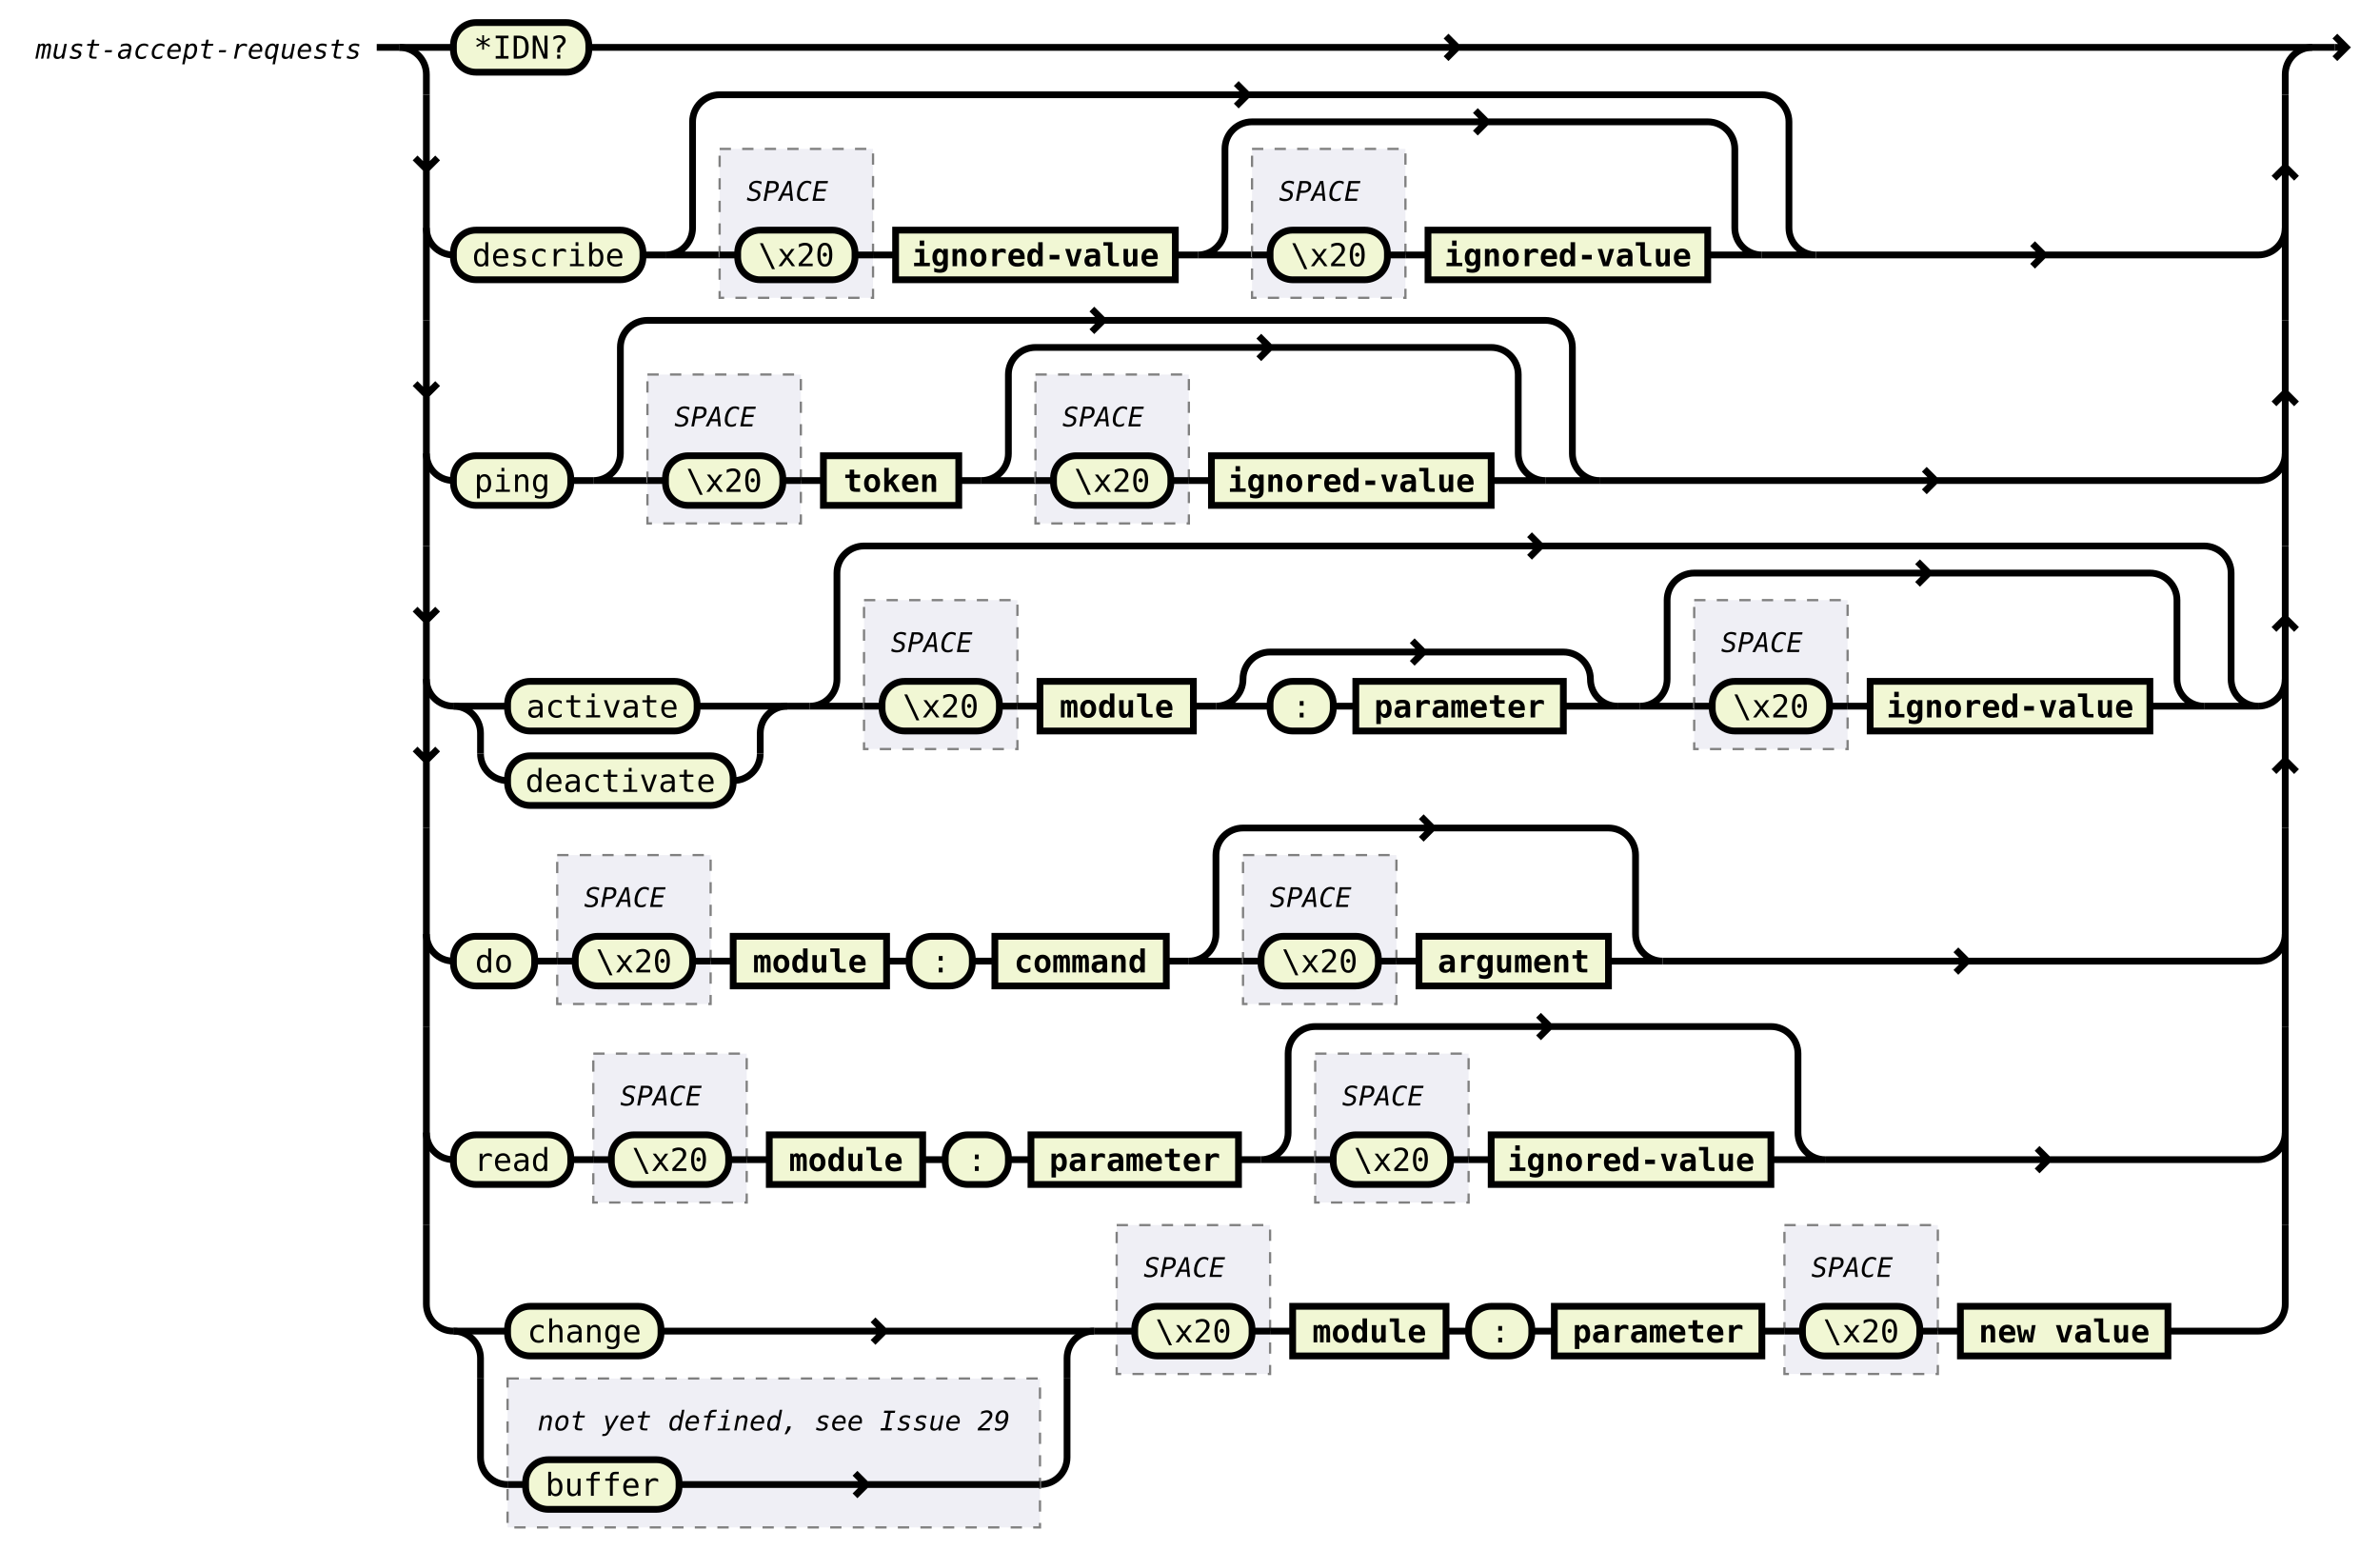
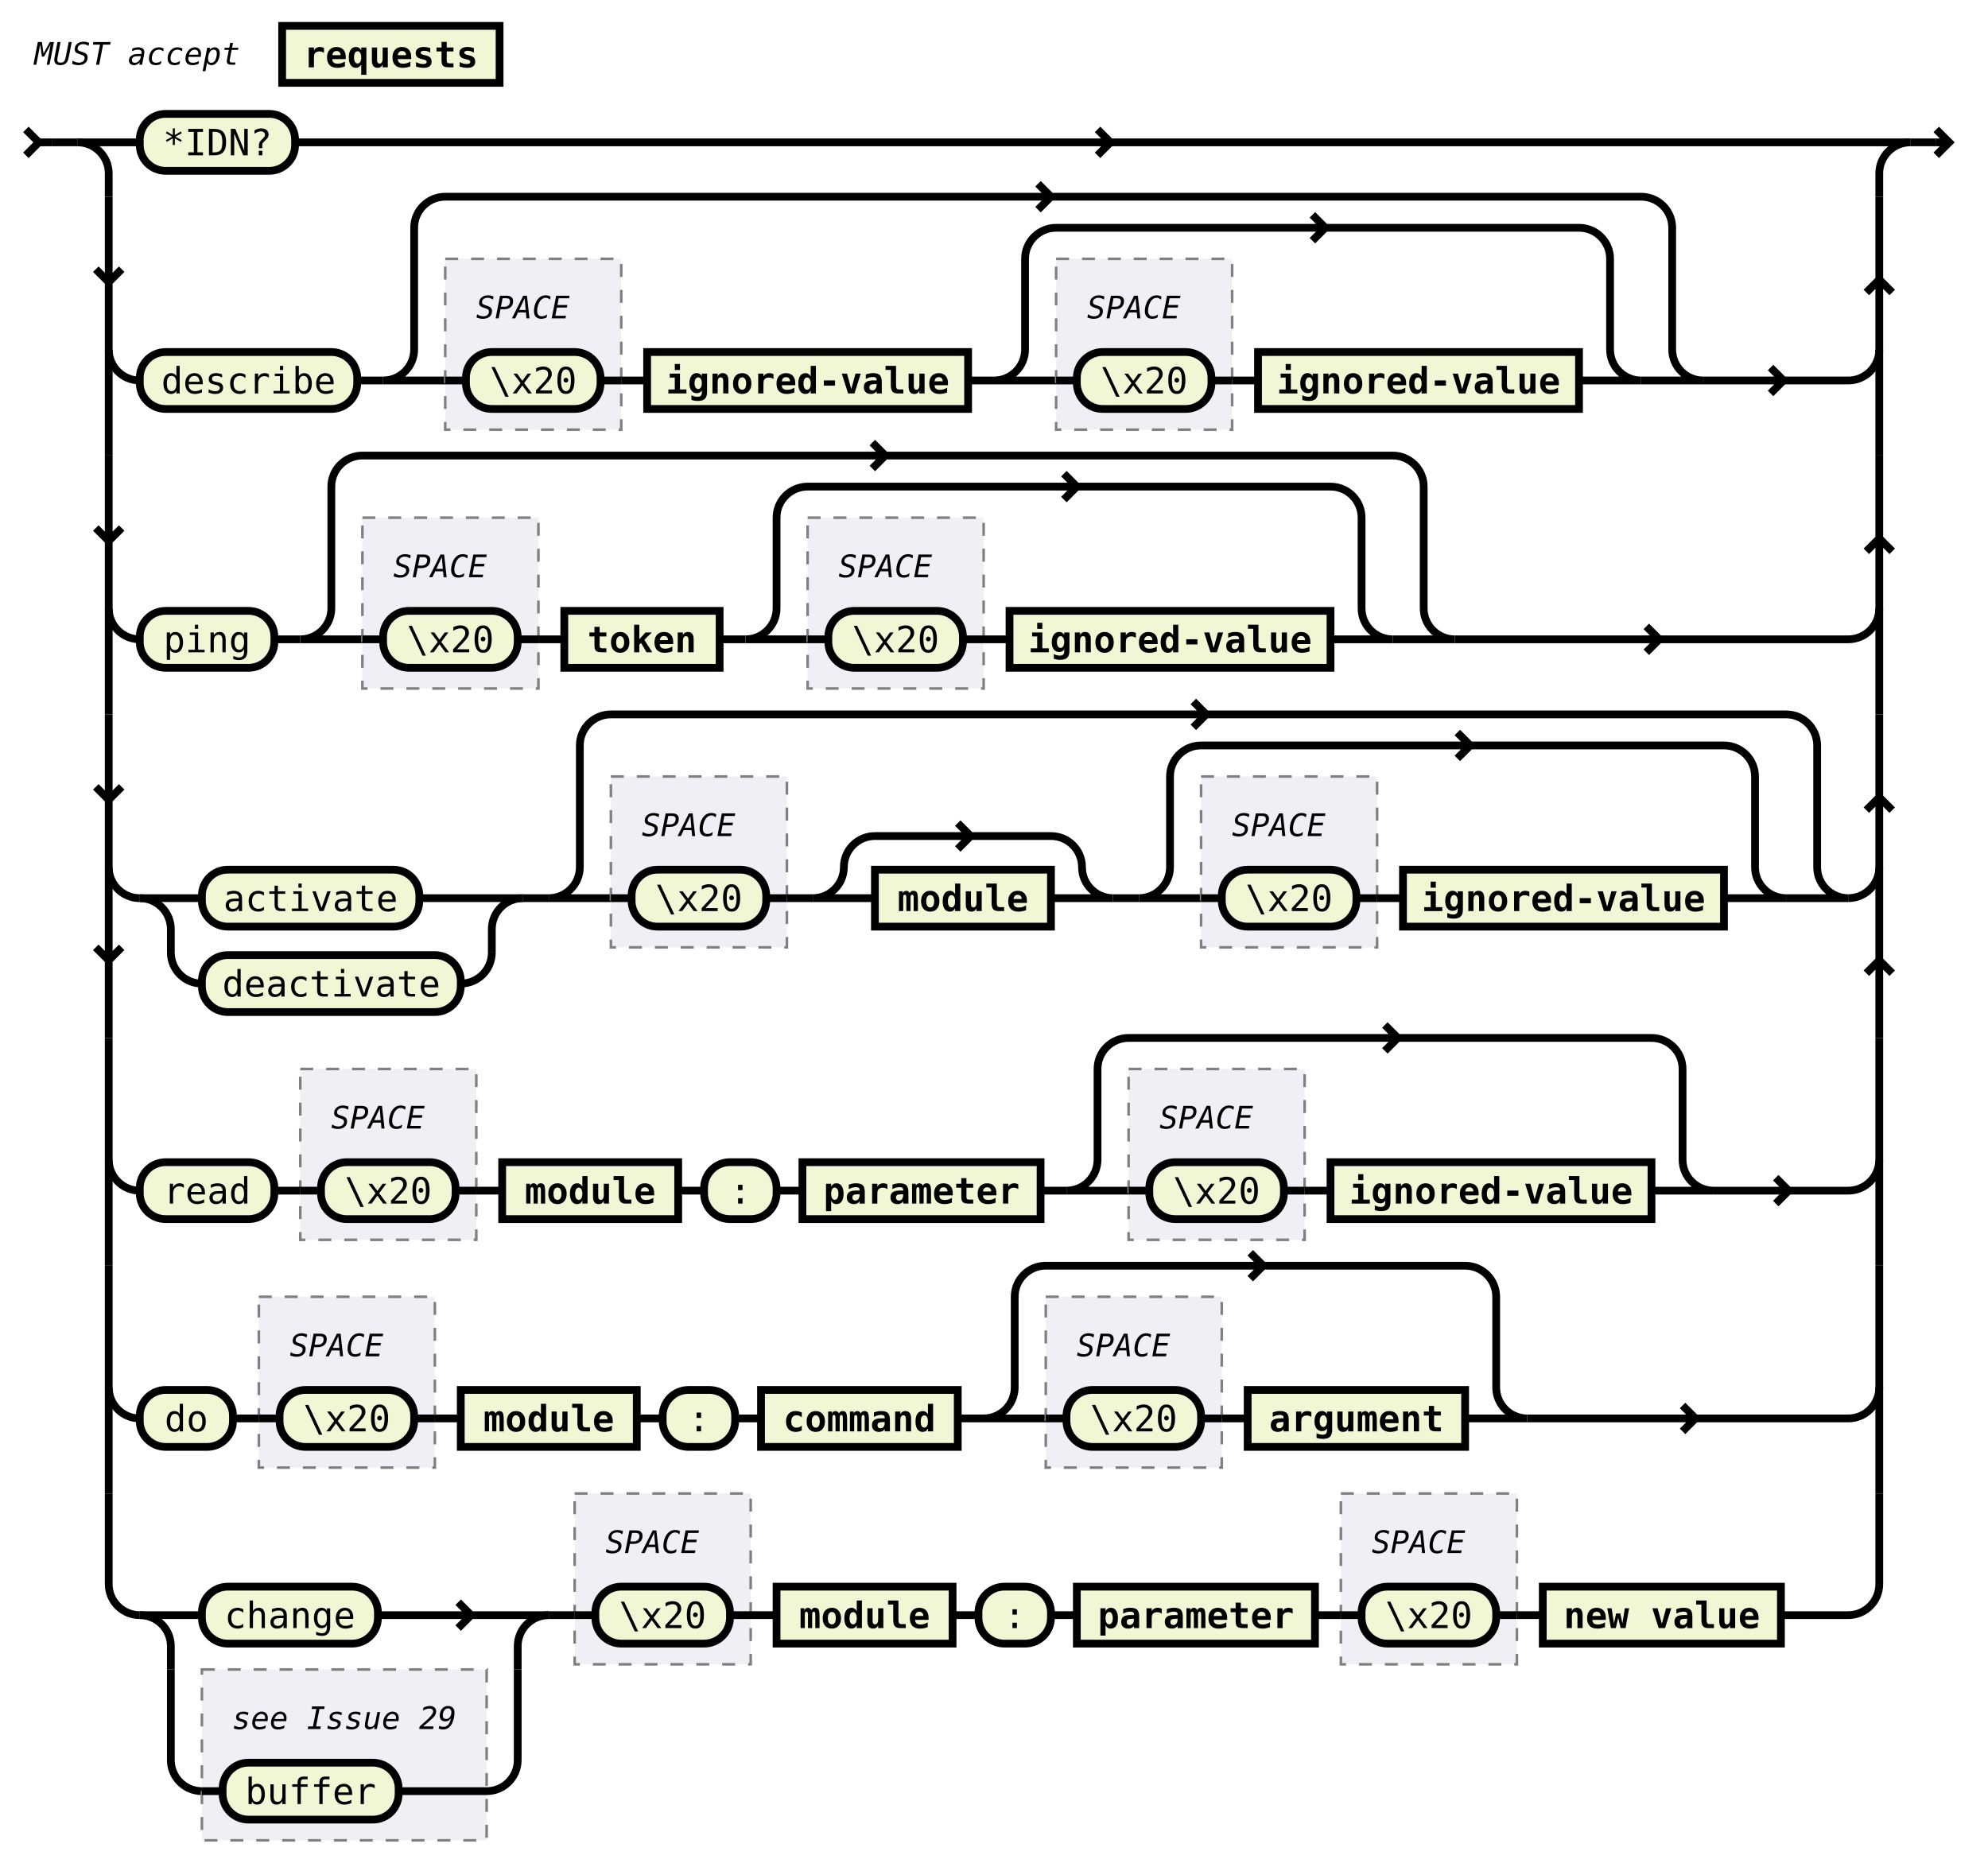
- <svg xmlns="http://www.w3.org/2000/svg" class="railroad" viewBox="0 0 1055 687" width="1055">
+ <svg xmlns="http://www.w3.org/2000/svg" class="railroad" viewBox="0 0 768 721" width="614pt">
  <style type="text/css">

    svg.railroad {
        background-color: hsl(30, 20%, 95%);
        background-size: 15px 15px;
        background-image: linear-gradient(to right, rgba(30, 30, 30, .05) 1px, transparent 1px),
                          linear-gradient(to bottom, rgba(30, 30, 30, .05) 1px, transparent 1px);
    }

    svg.railroad path {
        stroke-width: 3px;
        stroke: black;
        fill: transparent;
    }

    svg.railroad .debug {
        stroke-width: 1px;
        stroke: red;
    }

    svg.railroad text {
        font: 14px monospace;
        text-anchor: middle;
    }

    svg.railroad .nonterminal text {
        font-weight: bold;
    }

    svg.railroad text.comment {
        font: italic 12px monospace;
    }

    svg.railroad rect {
        stroke-width: 3px;
        stroke: black;
        fill:hsl(-290, 70%, 90%);
    }

    svg.railroad g.labeledbox &gt; rect {
        stroke-width: 1px;
        stroke: grey;
        stroke-dasharray: 5px;
        fill:rgba(90, 90, 150, .1);
    }</style>
-   <g class="sequence">
+   <g class="verticalgrid">
+     <g class="horizontalgrid">
+       <g>
+         <text class="comment" x="53" y="25">
+ MUST accept</text>
+       </g>
+       <g class="nonterminal">
+         <rect height="22" width="84" x="109" y="10" />
+         <text x="151" y="26">
+ requests</text>
+       </g>
+     </g>
    <g class="sequence">
-       <g>
-         <text class="comment" x="88" y="26">
- must-accept-requests</text>
-       </g>
-       <g class="choice">
-         <path d=" M 177 21 h 24 m 60 0 h 764 m -379 0 l -5 -5 m 0 10 l 5 -5 m 379 0" />
-         <g class="terminal">
-           <rect height="22" rx="10" ry="10" width="60" x="201" y="10" />
-           <text x="231" y="26">
+       <path d=" M 10 50 l 5 5 l -5 5 m 5 -5 h 5" />
+       <g class="sequence">
+         <g class="choice">
+           <path d=" M 30 55 h 24 m 60 0 h 624 m -309 0 l -5 -5 m 0 10 l 5 -5 m 309 0" />
+           <g class="terminal">
+             <rect height="22" rx="10" ry="10" width="60" x="54" y="44" />
+             <text x="84" y="60">
*IDN?</text>
-         </g>
-         <path d=" M 177 21 a 12 12 0 0 1 12 12 v 9 m 824 0 v -9 a 12 12 0 0 1 12 -12" />
-         <path d=" M 189 101 v 41 m 824 0 v -41" />
-         <path d=" M 189 201 v 41 m 824 0 v -41" />
-         <path d=" M 189 301 v 66 m 0 -30 l -5 -5 m 10 0 l -5 5 m 0 30 m 824 0 v -66 m 0 36 l -5 5 m 10 0 l -5 -5 m 0 -36" />
-         <path d=" M 189 414 v 41 m 824 0 v -41" />
-         <path d=" M 189 502 v 41 m 824 0 v -41" />
-         <path d=" M 189 42 v 59 m 0 -26 l -5 -5 m 10 0 l -5 5 m 0 26 a 12 12 0 0 0 12 12 m 604 0 h 196 m -95 0 l -5 -5 m 0 10 l 5 -5 m 95 0 a 12 12 0 0 0 12 -12 v -59 m 0 32 l -5 5 m 10 0 l -5 -5 m 0 -32" />
-         <g class="sequence">
-           <g class="terminal">
-             <rect height="22" rx="10" ry="10" width="84" x="201" y="102" />
-             <text x="243" y="118">
+           </g>
+           <path d=" M 30 55 a 12 12 0 0 1 12 12 v 9 m 684 0 v -9 a 12 12 0 0 1 12 -12" />
+           <path d=" M 42 135 v 41 m 684 0 v -41" />
+           <path d=" M 42 235 v 41 m 684 0 v -41" />
+           <path d=" M 42 335 v 66 m 0 -30 l -5 -5 m 10 0 l -5 5 m 0 30 m 684 0 v -66 m 0 36 l -5 5 m 10 0 l -5 -5 m 0 -36" />
+           <path d=" M 42 448 v 41 m 684 0 v -41" />
+           <path d=" M 42 536 v 41 m 684 0 v -41" />
+           <path d=" M 42 76 v 59 m 0 -26 l -5 -5 m 10 0 l -5 5 m 0 26 a 12 12 0 0 0 12 12 m 604 0 h 56 m -25 0 l -5 -5 m 0 10 l 5 -5 m 25 0 a 12 12 0 0 0 12 -12 v -59 m 0 32 l -5 5 m 10 0 l -5 -5 m 0 -32" />
+           <g class="sequence">
+             <g class="terminal">
+               <rect height="22" rx="10" ry="10" width="84" x="54" y="136" />
+               <text x="96" y="152">
describe</text>
-           </g>
-           <g class="optional">
-             <path d=" M 295 113 h 24 m -24 0 a 12 12 0 0 0 12 -12 v -47 a 12 12 0 0 1 12 -12 h 462 m -228 0 l -5 -5 m 0 10 l 5 -5 m 228 0 a 12 12 0 0 1 12 12 v 47 a 12 12 0 0 0 12 12 h -24" />
-             <g class="sequence">
+             </g>
+             <g class="optional">
+               <path d=" M 148 147 h 24 m -24 0 a 12 12 0 0 0 12 -12 v -47 a 12 12 0 0 1 12 -12 h 462 m -228 0 l -5 -5 m 0 10 l 5 -5 m 228 0 a 12 12 0 0 1 12 12 v 47 a 12 12 0 0 0 12 12 h -24" />
+               <g class="sequence">
+                 <g class="labeledbox">
+                   <rect height="66" width="68" x="172" y="100" />
+                   <path d=" M 172 147 h 8 m 52 0 h 8" />
+                   <g>
+                     <text class="comment" x="202" y="123">
+ SPACE</text>
+                   </g>
+                   <g class="terminal">
+                     <rect height="22" rx="10" ry="10" width="52" x="180" y="136" />
+                     <text x="206" y="152">
+ \x20</text>
+                   </g>
+                 </g>
+                 <g class="nonterminal">
+                   <rect height="22" width="124" x="250" y="136" />
+                   <text x="312" y="152">
+ ignored-value</text>
+                 </g>
+                 <g class="optional">
+                   <path d=" M 384 147 h 24 m -24 0 a 12 12 0 0 0 12 -12 v -35 a 12 12 0 0 1 12 -12 h 202 m -98 0 l -5 -5 m 0 10 l 5 -5 m 98 0 a 12 12 0 0 1 12 12 v 35 a 12 12 0 0 0 12 12 h -24" />
+                   <g class="sequence">
+                     <g class="labeledbox">
+                       <rect height="66" width="68" x="408" y="100" />
+                       <path d=" M 408 147 h 8 m 52 0 h 8" />
+                       <g>
+                         <text class="comment" x="438" y="123">
+ SPACE</text>
+                       </g>
+                       <g class="terminal">
+                         <rect height="22" rx="10" ry="10" width="52" x="416" y="136" />
+                         <text x="442" y="152">
+ \x20</text>
+                       </g>
+                     </g>
+                     <g class="nonterminal">
+                       <rect height="22" width="124" x="486" y="136" />
+                       <text x="548" y="152">
+ ignored-value</text>
+                     </g>
+                     <path d=" M 476 147 h 10" />
+                   </g>
+                 </g>
+                 <path d=" M 240 147 h 10" />
+                 <path d=" M 374 147 h 10" />
+               </g>
+             </g>
+             <path d=" M 138 147 h 10" />
+           </g>
+           <path d=" M 42 176 v 59 m 0 -26 l -5 -5 m 10 0 l -5 5 m 0 26 a 12 12 0 0 0 12 12 m 508 0 h 152 m -73 0 l -5 -5 m 0 10 l 5 -5 m 73 0 a 12 12 0 0 0 12 -12 v -59 m 0 32 l -5 5 m 10 0 l -5 -5 m 0 -32" />
+           <g class="sequence">
+             <g class="terminal">
+               <rect height="22" rx="10" ry="10" width="52" x="54" y="236" />
+               <text x="80" y="252">
+ ping</text>
+             </g>
+             <g class="optional">
+               <path d=" M 116 247 h 24 m -24 0 a 12 12 0 0 0 12 -12 v -47 a 12 12 0 0 1 12 -12 h 398 m -196 0 l -5 -5 m 0 10 l 5 -5 m 196 0 a 12 12 0 0 1 12 12 v 47 a 12 12 0 0 0 12 12 h -24" />
+               <g class="sequence">
+                 <g class="labeledbox">
+                   <rect height="66" width="68" x="140" y="200" />
+                   <path d=" M 140 247 h 8 m 52 0 h 8" />
+                   <g>
+                     <text class="comment" x="170" y="223">
+ SPACE</text>
+                   </g>
+                   <g class="terminal">
+                     <rect height="22" rx="10" ry="10" width="52" x="148" y="236" />
+                     <text x="174" y="252">
+ \x20</text>
+                   </g>
+                 </g>
+                 <g class="nonterminal">
+                   <rect height="22" width="60" x="218" y="236" />
+                   <text x="248" y="252">
+ token</text>
+                 </g>
+                 <g class="optional">
+                   <path d=" M 288 247 h 24 m -24 0 a 12 12 0 0 0 12 -12 v -35 a 12 12 0 0 1 12 -12 h 202 m -98 0 l -5 -5 m 0 10 l 5 -5 m 98 0 a 12 12 0 0 1 12 12 v 35 a 12 12 0 0 0 12 12 h -24" />
+                   <g class="sequence">
+                     <g class="labeledbox">
+                       <rect height="66" width="68" x="312" y="200" />
+                       <path d=" M 312 247 h 8 m 52 0 h 8" />
+                       <g>
+                         <text class="comment" x="342" y="223">
+ SPACE</text>
+                       </g>
+                       <g class="terminal">
+                         <rect height="22" rx="10" ry="10" width="52" x="320" y="236" />
+                         <text x="346" y="252">
+ \x20</text>
+                       </g>
+                     </g>
+                     <g class="nonterminal">
+                       <rect height="22" width="124" x="390" y="236" />
+                       <text x="452" y="252">
+ ignored-value</text>
+                     </g>
+                     <path d=" M 380 247 h 10" />
+                   </g>
+                 </g>
+                 <path d=" M 208 247 h 10" />
+                 <path d=" M 278 247 h 10" />
+               </g>
+             </g>
+             <path d=" M 106 247 h 10" />
+           </g>
+           <path d=" M 42 276 v 59 m 0 -26 l -5 -5 m 10 0 l -5 5 m 0 26 a 12 12 0 0 0 12 12 m 660 0 h 0 a 12 12 0 0 0 12 -12 v -59 m 0 32 l -5 5 m 10 0 l -5 -5 m 0 -32" />
+           <g class="sequence">
+             <g class="choice">
+               <path d=" M 54 347 h 24 m 84 0 h 40" />
+               <g class="terminal">
+                 <rect height="22" rx="10" ry="10" width="84" x="78" y="336" />
+                 <text x="120" y="352">
+ activate</text>
+               </g>
+               <path d=" M 54 347 a 12 12 0 0 1 12 12 v 9 m 124 0 v -9 a 12 12 0 0 1 12 -12" />
+               <path d=" M 66 368 v 0 a 12 12 0 0 0 12 12 m 100 0 h 0 a 12 12 0 0 0 12 -12 v 0" />
+               <g class="terminal">
+                 <rect height="22" rx="10" ry="10" width="100" x="78" y="369" />
+                 <text x="128" y="385">
+ deactivate</text>
+               </g>
+             </g>
+             <g class="optional">
+               <path d=" M 212 347 h 24 m -24 0 a 12 12 0 0 0 12 -12 v -47 a 12 12 0 0 1 12 -12 h 454 m -224 0 l -5 -5 m 0 10 l 5 -5 m 224 0 a 12 12 0 0 1 12 12 v 47 a 12 12 0 0 0 12 12 h -24" />
+               <g class="sequence">
+                 <g class="labeledbox">
+                   <rect height="66" width="68" x="236" y="300" />
+                   <path d=" M 236 347 h 8 m 52 0 h 8" />
+                   <g>
+                     <text class="comment" x="266" y="323">
+ SPACE</text>
+                   </g>
+                   <g class="terminal">
+                     <rect height="22" rx="10" ry="10" width="52" x="244" y="336" />
+                     <text x="270" y="352">
+ \x20</text>
+                   </g>
+                 </g>
+                 <g class="optional">
+                   <path d=" M 314 347 h 24 m -24 0 a 12 12 0 0 0 12 -12 v 0 a 12 12 0 0 1 12 -12 h 68 m -31 0 l -5 -5 m 0 10 l 5 -5 m 31 0 a 12 12 0 0 1 12 12 v 0 a 12 12 0 0 0 12 12 h -24" />
+                   <g class="nonterminal">
+                     <rect height="22" width="68" x="338" y="336" />
+                     <text x="372" y="352">
+ module</text>
+                   </g>
+                 </g>
+                 <g class="optional">
+                   <path d=" M 440 347 h 24 m -24 0 a 12 12 0 0 0 12 -12 v -35 a 12 12 0 0 1 12 -12 h 202 m -98 0 l -5 -5 m 0 10 l 5 -5 m 98 0 a 12 12 0 0 1 12 12 v 35 a 12 12 0 0 0 12 12 h -24" />
+                   <g class="sequence">
+                     <g class="labeledbox">
+                       <rect height="66" width="68" x="464" y="300" />
+                       <path d=" M 464 347 h 8 m 52 0 h 8" />
+                       <g>
+                         <text class="comment" x="494" y="323">
+ SPACE</text>
+                       </g>
+                       <g class="terminal">
+                         <rect height="22" rx="10" ry="10" width="52" x="472" y="336" />
+                         <text x="498" y="352">
+ \x20</text>
+                       </g>
+                     </g>
+                     <g class="nonterminal">
+                       <rect height="22" width="124" x="542" y="336" />
+                       <text x="604" y="352">
+ ignored-value</text>
+                     </g>
+                     <path d=" M 532 347 h 10" />
+                   </g>
+                 </g>
+                 <path d=" M 304 347 h 10" />
+                 <path d=" M 430 347 h 10" />
+               </g>
+             </g>
+             <path d=" M 202 347 h 10" />
+           </g>
+           <path d=" M 42 401 v 47 a 12 12 0 0 0 12 12 m 608 0 h 52 m -23 0 l -5 -5 m 0 10 l 5 -5 m 23 0 a 12 12 0 0 0 12 -12 v -47" />
+           <g class="sequence">
+             <g class="terminal">
+               <rect height="22" rx="10" ry="10" width="52" x="54" y="449" />
+               <text x="80" y="465">
+ read</text>
+             </g>
+             <g class="labeledbox">
+               <rect height="66" width="68" x="116" y="413" />
+               <path d=" M 116 460 h 8 m 52 0 h 8" />
+               <g>
+                 <text class="comment" x="146" y="436">
+ SPACE</text>
+               </g>
+               <g class="terminal">
+                 <rect height="22" rx="10" ry="10" width="52" x="124" y="449" />
+                 <text x="150" y="465">
+ \x20</text>
+               </g>
+             </g>
+             <g class="nonterminal">
+               <rect height="22" width="68" x="194" y="449" />
+               <text x="228" y="465">
+ module</text>
+             </g>
+             <g class="terminal">
+               <rect height="22" rx="10" ry="10" width="28" x="272" y="449" />
+               <text x="286" y="465">
+ :</text>
+             </g>
+             <g class="nonterminal">
+               <rect height="22" width="92" x="310" y="449" />
+               <text x="356" y="465">
+ parameter</text>
+             </g>
+             <g class="optional">
+               <path d=" M 412 460 h 24 m -24 0 a 12 12 0 0 0 12 -12 v -35 a 12 12 0 0 1 12 -12 h 202 m -98 0 l -5 -5 m 0 10 l 5 -5 m 98 0 a 12 12 0 0 1 12 12 v 35 a 12 12 0 0 0 12 12 h -24" />
+               <g class="sequence">
+                 <g class="labeledbox">
+                   <rect height="66" width="68" x="436" y="413" />
+                   <path d=" M 436 460 h 8 m 52 0 h 8" />
+                   <g>
+                     <text class="comment" x="466" y="436">
+ SPACE</text>
+                   </g>
+                   <g class="terminal">
+                     <rect height="22" rx="10" ry="10" width="52" x="444" y="449" />
+                     <text x="470" y="465">
+ \x20</text>
+                   </g>
+                 </g>
+                 <g class="nonterminal">
+                   <rect height="22" width="124" x="514" y="449" />
+                   <text x="576" y="465">
+ ignored-value</text>
+                 </g>
+                 <path d=" M 504 460 h 10" />
+               </g>
+             </g>
+             <path d=" M 106 460 h 10" />
+             <path d=" M 184 460 h 10" />
+             <path d=" M 262 460 h 10" />
+             <path d=" M 300 460 h 10" />
+             <path d=" M 402 460 h 10" />
+           </g>
+           <path d=" M 42 489 v 47 a 12 12 0 0 0 12 12 m 536 0 h 124 m -59 0 l -5 -5 m 0 10 l 5 -5 m 59 0 a 12 12 0 0 0 12 -12 v -47" />
+           <g class="sequence">
+             <g class="terminal">
+               <rect height="22" rx="10" ry="10" width="36" x="54" y="537" />
+               <text x="72" y="553">
+ do</text>
+             </g>
+             <g class="labeledbox">
+               <rect height="66" width="68" x="100" y="501" />
+               <path d=" M 100 548 h 8 m 52 0 h 8" />
+               <g>
+                 <text class="comment" x="130" y="524">
+ SPACE</text>
+               </g>
+               <g class="terminal">
+                 <rect height="22" rx="10" ry="10" width="52" x="108" y="537" />
+                 <text x="134" y="553">
+ \x20</text>
+               </g>
+             </g>
+             <g class="nonterminal">
+               <rect height="22" width="68" x="178" y="537" />
+               <text x="212" y="553">
+ module</text>
+             </g>
+             <g class="terminal">
+               <rect height="22" rx="10" ry="10" width="28" x="256" y="537" />
+               <text x="270" y="553">
+ :</text>
+             </g>
+             <g class="nonterminal">
+               <rect height="22" width="76" x="294" y="537" />
+               <text x="332" y="553">
+ command</text>
+             </g>
+             <g class="optional">
+               <path d=" M 380 548 h 24 m -24 0 a 12 12 0 0 0 12 -12 v -35 a 12 12 0 0 1 12 -12 h 162 m -78 0 l -5 -5 m 0 10 l 5 -5 m 78 0 a 12 12 0 0 1 12 12 v 35 a 12 12 0 0 0 12 12 h -24" />
+               <g class="sequence">
+                 <g class="labeledbox">
+                   <rect height="66" width="68" x="404" y="501" />
+                   <path d=" M 404 548 h 8 m 52 0 h 8" />
+                   <g>
+                     <text class="comment" x="434" y="524">
+ SPACE</text>
+                   </g>
+                   <g class="terminal">
+                     <rect height="22" rx="10" ry="10" width="52" x="412" y="537" />
+                     <text x="438" y="553">
+ \x20</text>
+                   </g>
+                 </g>
+                 <g class="nonterminal">
+                   <rect height="22" width="84" x="482" y="537" />
+                   <text x="524" y="553">
+ argument</text>
+                 </g>
+                 <path d=" M 472 548 h 10" />
+               </g>
+             </g>
+             <path d=" M 90 548 h 10" />
+             <path d=" M 168 548 h 10" />
+             <path d=" M 246 548 h 10" />
+             <path d=" M 284 548 h 10" />
+             <path d=" M 370 548 h 10" />
+           </g>
+           <path d=" M 42 577 v 35 a 12 12 0 0 0 12 12 m 634 0 h 26 a 12 12 0 0 0 12 -12 v -35" />
+           <g class="sequence">
+             <g class="choice">
+               <path d=" M 54 624 h 24 m 68 0 h 66 m -30 0 l -5 -5 m 0 10 l 5 -5 m 30 0" />
+               <g class="terminal">
+                 <rect height="22" rx="10" ry="10" width="68" x="78" y="613" />
+                 <text x="112" y="629">
+ change</text>
+               </g>
+               <path d=" M 54 624 a 12 12 0 0 1 12 12 v 9 m 134 0 v -9 a 12 12 0 0 1 12 -12" />
+               <path d=" M 66 645 v 35 a 12 12 0 0 0 12 12 m 110 0 h 0 a 12 12 0 0 0 12 -12 v -35" />
              <g class="labeledbox">
-                 <rect height="66" width="68" x="319" y="66" />
-                 <path d=" M 319 113 h 8 m 52 0 h 8" />
+                 <rect height="66" width="110" x="78" y="645" />
+                 <path d=" M 78 692 h 8 m 68 0 h 34" />
                <g>
-                   <text class="comment" x="349" y="89">
- SPACE</text>
+                   <text class="comment" x="133" y="668">
+ see Issue 29</text>
                </g>
                <g class="terminal">
-                   <rect height="22" rx="10" ry="10" width="52" x="327" y="102" />
-                   <text x="353" y="118">
- \x20</text>
-                 </g>
-               </g>
-               <g class="nonterminal">
-                 <rect height="22" width="124" x="397" y="102" />
-                 <text x="459" y="118">
- ignored-value</text>
-               </g>
-               <g class="optional">
-                 <path d=" M 531 113 h 24 m -24 0 a 12 12 0 0 0 12 -12 v -35 a 12 12 0 0 1 12 -12 h 202 m -98 0 l -5 -5 m 0 10 l 5 -5 m 98 0 a 12 12 0 0 1 12 12 v 35 a 12 12 0 0 0 12 12 h -24" />
-                 <g class="sequence">
-                   <g class="labeledbox">
-                     <rect height="66" width="68" x="555" y="66" />
-                     <path d=" M 555 113 h 8 m 52 0 h 8" />
-                     <g>
-                       <text class="comment" x="585" y="89">
- SPACE</text>
-                     </g>
-                     <g class="terminal">
-                       <rect height="22" rx="10" ry="10" width="52" x="563" y="102" />
-                       <text x="589" y="118">
- \x20</text>
-                     </g>
-                   </g>
-                   <g class="nonterminal">
-                     <rect height="22" width="124" x="633" y="102" />
-                     <text x="695" y="118">
- ignored-value</text>
-                   </g>
-                   <path d=" M 623 113 h 10" />
-                 </g>
-               </g>
-               <path d=" M 387 113 h 10" />
-               <path d=" M 521 113 h 10" />
-             </g>
-           </g>
-           <path d=" M 285 113 h 10" />
-         </g>
-         <path d=" M 189 142 v 59 m 0 -26 l -5 -5 m 10 0 l -5 5 m 0 26 a 12 12 0 0 0 12 12 m 508 0 h 292 m -143 0 l -5 -5 m 0 10 l 5 -5 m 143 0 a 12 12 0 0 0 12 -12 v -59 m 0 32 l -5 5 m 10 0 l -5 -5 m 0 -32" />
-         <g class="sequence">
-           <g class="terminal">
-             <rect height="22" rx="10" ry="10" width="52" x="201" y="202" />
-             <text x="227" y="218">
- ping</text>
-           </g>
-           <g class="optional">
-             <path d=" M 263 213 h 24 m -24 0 a 12 12 0 0 0 12 -12 v -47 a 12 12 0 0 1 12 -12 h 398 m -196 0 l -5 -5 m 0 10 l 5 -5 m 196 0 a 12 12 0 0 1 12 12 v 47 a 12 12 0 0 0 12 12 h -24" />
-             <g class="sequence">
-               <g class="labeledbox">
-                 <rect height="66" width="68" x="287" y="166" />
-                 <path d=" M 287 213 h 8 m 52 0 h 8" />
-                 <g>
-                   <text class="comment" x="317" y="189">
- SPACE</text>
-                 </g>
-                 <g class="terminal">
-                   <rect height="22" rx="10" ry="10" width="52" x="295" y="202" />
-                   <text x="321" y="218">
- \x20</text>
-                 </g>
-               </g>
-               <g class="nonterminal">
-                 <rect height="22" width="60" x="365" y="202" />
-                 <text x="395" y="218">
- token</text>
-               </g>
-               <g class="optional">
-                 <path d=" M 435 213 h 24 m -24 0 a 12 12 0 0 0 12 -12 v -35 a 12 12 0 0 1 12 -12 h 202 m -98 0 l -5 -5 m 0 10 l 5 -5 m 98 0 a 12 12 0 0 1 12 12 v 35 a 12 12 0 0 0 12 12 h -24" />
-                 <g class="sequence">
-                   <g class="labeledbox">
-                     <rect height="66" width="68" x="459" y="166" />
-                     <path d=" M 459 213 h 8 m 52 0 h 8" />
-                     <g>
-                       <text class="comment" x="489" y="189">
- SPACE</text>
-                     </g>
-                     <g class="terminal">
-                       <rect height="22" rx="10" ry="10" width="52" x="467" y="202" />
-                       <text x="493" y="218">
- \x20</text>
-                     </g>
-                   </g>
-                   <g class="nonterminal">
-                     <rect height="22" width="124" x="537" y="202" />
-                     <text x="599" y="218">
- ignored-value</text>
-                   </g>
-                   <path d=" M 527 213 h 10" />
-                 </g>
-               </g>
-               <path d=" M 355 213 h 10" />
-               <path d=" M 425 213 h 10" />
-             </g>
-           </g>
-           <path d=" M 253 213 h 10" />
-         </g>
-         <path d=" M 189 242 v 59 m 0 -26 l -5 -5 m 10 0 l -5 5 m 0 26 a 12 12 0 0 0 12 12 m 800 0 h 0 a 12 12 0 0 0 12 -12 v -59 m 0 32 l -5 5 m 10 0 l -5 -5 m 0 -32" />
-         <g class="sequence">
-           <g class="choice">
-             <path d=" M 201 313 h 24 m 84 0 h 40" />
-             <g class="terminal">
-               <rect height="22" rx="10" ry="10" width="84" x="225" y="302" />
-               <text x="267" y="318">
- activate</text>
-             </g>
-             <path d=" M 201 313 a 12 12 0 0 1 12 12 v 9 m 124 0 v -9 a 12 12 0 0 1 12 -12" />
-             <path d=" M 213 334 v 0 a 12 12 0 0 0 12 12 m 100 0 h 0 a 12 12 0 0 0 12 -12 v 0" />
-             <g class="terminal">
-               <rect height="22" rx="10" ry="10" width="100" x="225" y="335" />
-               <text x="275" y="351">
- deactivate</text>
-             </g>
-           </g>
-           <g class="optional">
-             <path d=" M 359 313 h 24 m -24 0 a 12 12 0 0 0 12 -12 v -47 a 12 12 0 0 1 12 -12 h 594 m -294 0 l -5 -5 m 0 10 l 5 -5 m 294 0 a 12 12 0 0 1 12 12 v 47 a 12 12 0 0 0 12 12 h -24" />
-             <g class="sequence">
-               <g class="labeledbox">
-                 <rect height="66" width="68" x="383" y="266" />
-                 <path d=" M 383 313 h 8 m 52 0 h 8" />
-                 <g>
-                   <text class="comment" x="413" y="289">
- SPACE</text>
-                 </g>
-                 <g class="terminal">
-                   <rect height="22" rx="10" ry="10" width="52" x="391" y="302" />
-                   <text x="417" y="318">
- \x20</text>
-                 </g>
-               </g>
-               <g class="nonterminal">
-                 <rect height="22" width="68" x="461" y="302" />
-                 <text x="495" y="318">
+                   <rect height="22" rx="10" ry="10" width="68" x="86" y="681" />
+                   <text x="120" y="697">
+ buffer</text>
+                 </g>
+               </g>
+             </g>
+             <g class="labeledbox">
+               <rect height="66" width="68" x="222" y="577" />
+               <path d=" M 222 624 h 8 m 52 0 h 8" />
+               <g>
+                 <text class="comment" x="252" y="600">
+ SPACE</text>
+               </g>
+               <g class="terminal">
+                 <rect height="22" rx="10" ry="10" width="52" x="230" y="613" />
+                 <text x="256" y="629">
+ \x20</text>
+               </g>
+             </g>
+             <g class="nonterminal">
+               <rect height="22" width="68" x="300" y="613" />
+               <text x="334" y="629">
module</text>
-               </g>
-               <g class="optional">
-                 <path d=" M 539 313 h 24 m -24 0 a 12 12 0 0 0 12 -12 v 0 a 12 12 0 0 1 12 -12 h 130 m -62 0 l -5 -5 m 0 10 l 5 -5 m 62 0 a 12 12 0 0 1 12 12 v 0 a 12 12 0 0 0 12 12 h -24" />
-                 <g class="sequence">
-                   <g class="terminal">
-                     <rect height="22" rx="10" ry="10" width="28" x="563" y="302" />
-                     <text x="577" y="318">
+             </g>
+             <g class="terminal">
+               <rect height="22" rx="10" ry="10" width="28" x="378" y="613" />
+               <text x="392" y="629">
:</text>
-                   </g>
-                   <g class="nonterminal">
-                     <rect height="22" width="92" x="601" y="302" />
-                     <text x="647" y="318">
+             </g>
+             <g class="nonterminal">
+               <rect height="22" width="92" x="416" y="613" />
+               <text x="462" y="629">
parameter</text>
-                   </g>
-                   <path d=" M 591 313 h 10" />
-                 </g>
-               </g>
-               <g class="optional">
-                 <path d=" M 727 313 h 24 m -24 0 a 12 12 0 0 0 12 -12 v -35 a 12 12 0 0 1 12 -12 h 202 m -98 0 l -5 -5 m 0 10 l 5 -5 m 98 0 a 12 12 0 0 1 12 12 v 35 a 12 12 0 0 0 12 12 h -24" />
-                 <g class="sequence">
-                   <g class="labeledbox">
-                     <rect height="66" width="68" x="751" y="266" />
-                     <path d=" M 751 313 h 8 m 52 0 h 8" />
-                     <g>
-                       <text class="comment" x="781" y="289">
- SPACE</text>
-                     </g>
-                     <g class="terminal">
-                       <rect height="22" rx="10" ry="10" width="52" x="759" y="302" />
-                       <text x="785" y="318">
- \x20</text>
-                     </g>
-                   </g>
-                   <g class="nonterminal">
-                     <rect height="22" width="124" x="829" y="302" />
-                     <text x="891" y="318">
- ignored-value</text>
-                   </g>
-                   <path d=" M 819 313 h 10" />
-                 </g>
-               </g>
-               <path d=" M 451 313 h 10" />
-               <path d=" M 529 313 h 10" />
-               <path d=" M 717 313 h 10" />
-             </g>
-           </g>
-           <path d=" M 349 313 h 10" />
-         </g>
-         <path d=" M 189 367 v 47 a 12 12 0 0 0 12 12 m 536 0 h 264 m -129 0 l -5 -5 m 0 10 l 5 -5 m 129 0 a 12 12 0 0 0 12 -12 v -47" />
-         <g class="sequence">
-           <g class="terminal">
-             <rect height="22" rx="10" ry="10" width="36" x="201" y="415" />
-             <text x="219" y="431">
- do</text>
-           </g>
-           <g class="labeledbox">
-             <rect height="66" width="68" x="247" y="379" />
-             <path d=" M 247 426 h 8 m 52 0 h 8" />
-             <g>
-               <text class="comment" x="277" y="402">
- SPACE</text>
-             </g>
-             <g class="terminal">
-               <rect height="22" rx="10" ry="10" width="52" x="255" y="415" />
-               <text x="281" y="431">
- \x20</text>
-             </g>
-           </g>
-           <g class="nonterminal">
-             <rect height="22" width="68" x="325" y="415" />
-             <text x="359" y="431">
- module</text>
-           </g>
-           <g class="terminal">
-             <rect height="22" rx="10" ry="10" width="28" x="403" y="415" />
-             <text x="417" y="431">
- :</text>
-           </g>
-           <g class="nonterminal">
-             <rect height="22" width="76" x="441" y="415" />
-             <text x="479" y="431">
- command</text>
-           </g>
-           <g class="optional">
-             <path d=" M 527 426 h 24 m -24 0 a 12 12 0 0 0 12 -12 v -35 a 12 12 0 0 1 12 -12 h 162 m -78 0 l -5 -5 m 0 10 l 5 -5 m 78 0 a 12 12 0 0 1 12 12 v 35 a 12 12 0 0 0 12 12 h -24" />
-             <g class="sequence">
-               <g class="labeledbox">
-                 <rect height="66" width="68" x="551" y="379" />
-                 <path d=" M 551 426 h 8 m 52 0 h 8" />
-                 <g>
-                   <text class="comment" x="581" y="402">
- SPACE</text>
-                 </g>
-                 <g class="terminal">
-                   <rect height="22" rx="10" ry="10" width="52" x="559" y="415" />
-                   <text x="585" y="431">
- \x20</text>
-                 </g>
-               </g>
-               <g class="nonterminal">
-                 <rect height="22" width="84" x="629" y="415" />
-                 <text x="671" y="431">
- argument</text>
-               </g>
-               <path d=" M 619 426 h 10" />
-             </g>
-           </g>
-           <path d=" M 237 426 h 10" />
-           <path d=" M 315 426 h 10" />
-           <path d=" M 393 426 h 10" />
-           <path d=" M 431 426 h 10" />
-           <path d=" M 517 426 h 10" />
-         </g>
-         <path d=" M 189 455 v 47 a 12 12 0 0 0 12 12 m 608 0 h 192 m -93 0 l -5 -5 m 0 10 l 5 -5 m 93 0 a 12 12 0 0 0 12 -12 v -47" />
-         <g class="sequence">
-           <g class="terminal">
-             <rect height="22" rx="10" ry="10" width="52" x="201" y="503" />
-             <text x="227" y="519">
- read</text>
-           </g>
-           <g class="labeledbox">
-             <rect height="66" width="68" x="263" y="467" />
-             <path d=" M 263 514 h 8 m 52 0 h 8" />
-             <g>
-               <text class="comment" x="293" y="490">
- SPACE</text>
-             </g>
-             <g class="terminal">
-               <rect height="22" rx="10" ry="10" width="52" x="271" y="503" />
-               <text x="297" y="519">
- \x20</text>
-             </g>
-           </g>
-           <g class="nonterminal">
-             <rect height="22" width="68" x="341" y="503" />
-             <text x="375" y="519">
- module</text>
-           </g>
-           <g class="terminal">
-             <rect height="22" rx="10" ry="10" width="28" x="419" y="503" />
-             <text x="433" y="519">
- :</text>
-           </g>
-           <g class="nonterminal">
-             <rect height="22" width="92" x="457" y="503" />
-             <text x="503" y="519">
- parameter</text>
-           </g>
-           <g class="optional">
-             <path d=" M 559 514 h 24 m -24 0 a 12 12 0 0 0 12 -12 v -35 a 12 12 0 0 1 12 -12 h 202 m -98 0 l -5 -5 m 0 10 l 5 -5 m 98 0 a 12 12 0 0 1 12 12 v 35 a 12 12 0 0 0 12 12 h -24" />
-             <g class="sequence">
-               <g class="labeledbox">
-                 <rect height="66" width="68" x="583" y="467" />
-                 <path d=" M 583 514 h 8 m 52 0 h 8" />
-                 <g>
-                   <text class="comment" x="613" y="490">
- SPACE</text>
-                 </g>
-                 <g class="terminal">
-                   <rect height="22" rx="10" ry="10" width="52" x="591" y="503" />
-                   <text x="617" y="519">
- \x20</text>
-                 </g>
-               </g>
-               <g class="nonterminal">
-                 <rect height="22" width="124" x="661" y="503" />
-                 <text x="723" y="519">
- ignored-value</text>
-               </g>
-               <path d=" M 651 514 h 10" />
-             </g>
-           </g>
-           <path d=" M 253 514 h 10" />
-           <path d=" M 331 514 h 10" />
-           <path d=" M 409 514 h 10" />
-           <path d=" M 447 514 h 10" />
-           <path d=" M 549 514 h 10" />
-         </g>
-         <path d=" M 189 543 v 35 a 12 12 0 0 0 12 12 m 760 0 h 40 a 12 12 0 0 0 12 -12 v -35" />
-         <g class="sequence">
-           <g class="choice">
-             <path d=" M 201 590 h 24 m 68 0 h 192 m -93 0 l -5 -5 m 0 10 l 5 -5 m 93 0" />
-             <g class="terminal">
-               <rect height="22" rx="10" ry="10" width="68" x="225" y="579" />
-               <text x="259" y="595">
- change</text>
-             </g>
-             <path d=" M 201 590 a 12 12 0 0 1 12 12 v 9 m 260 0 v -9 a 12 12 0 0 1 12 -12" />
-             <path d=" M 213 611 v 35 a 12 12 0 0 0 12 12 m 236 0 h 0 a 12 12 0 0 0 12 -12 v -35" />
+             </g>
            <g class="labeledbox">
-               <rect height="66" width="236" x="225" y="611" />
-               <path d=" M 225 658 h 8 m 68 0 h 160 m -77 0 l -5 -5 m 0 10 l 5 -5 m 77 0" />
+               <rect height="66" width="68" x="518" y="577" />
+               <path d=" M 518 624 h 8 m 52 0 h 8" />
              <g>
-                 <text class="comment" x="343" y="634">
- not yet defined, see Issue 29</text>
-               </g>
-               <g class="terminal">
-                 <rect height="22" rx="10" ry="10" width="68" x="233" y="647" />
-                 <text x="267" y="663">
- buffer</text>
-               </g>
-             </g>
-           </g>
-           <g class="labeledbox">
-             <rect height="66" width="68" x="495" y="543" />
-             <path d=" M 495 590 h 8 m 52 0 h 8" />
-             <g>
-               <text class="comment" x="525" y="566">
- SPACE</text>
-             </g>
-             <g class="terminal">
-               <rect height="22" rx="10" ry="10" width="52" x="503" y="579" />
-               <text x="529" y="595">
- \x20</text>
-             </g>
-           </g>
-           <g class="nonterminal">
-             <rect height="22" width="68" x="573" y="579" />
-             <text x="607" y="595">
- module</text>
-           </g>
-           <g class="terminal">
-             <rect height="22" rx="10" ry="10" width="28" x="651" y="579" />
-             <text x="665" y="595">
- :</text>
-           </g>
-           <g class="nonterminal">
-             <rect height="22" width="92" x="689" y="579" />
-             <text x="735" y="595">
- parameter</text>
-           </g>
-           <g class="labeledbox">
-             <rect height="66" width="68" x="791" y="543" />
-             <path d=" M 791 590 h 8 m 52 0 h 8" />
-             <g>
-               <text class="comment" x="821" y="566">
- SPACE</text>
-             </g>
-             <g class="terminal">
-               <rect height="22" rx="10" ry="10" width="52" x="799" y="579" />
-               <text x="825" y="595">
- \x20</text>
-             </g>
-           </g>
-           <g class="nonterminal">
-             <rect height="22" width="92" x="869" y="579" />
-             <text x="915" y="595">
+                 <text class="comment" x="548" y="600">
+ SPACE</text>
+               </g>
+               <g class="terminal">
+                 <rect height="22" rx="10" ry="10" width="52" x="526" y="613" />
+                 <text x="552" y="629">
+ \x20</text>
+               </g>
+             </g>
+             <g class="nonterminal">
+               <rect height="22" width="92" x="596" y="613" />
+               <text x="642" y="629">
new value</text>
-           </g>
-           <path d=" M 485 590 h 10" />
-           <path d=" M 563 590 h 10" />
-           <path d=" M 641 590 h 10" />
-           <path d=" M 679 590 h 10" />
-           <path d=" M 781 590 h 10" />
-           <path d=" M 859 590 h 10" />
+             </g>
+             <path d=" M 212 624 h 10" />
+             <path d=" M 290 624 h 10" />
+             <path d=" M 368 624 h 10" />
+             <path d=" M 406 624 h 10" />
+             <path d=" M 508 624 h 10" />
+             <path d=" M 586 624 h 10" />
+           </g>
        </g>
      </g>
-       <path d=" M 167 21 h 10" />
+       <path d=" M 748 55 h 5 m -5 5 l 5 -5 l -5 -5 m 5 5" />
+       <path d=" M 20 55 h 10" />
+       <path d=" M 738 55 h 10" />
    </g>
-     <path d=" M 1035 21 h 5 m -5 5 l 5 -5 l -5 -5 m 5 5" />
-     <path d=" M 1025 21 h 10" />
  </g>
</svg>
